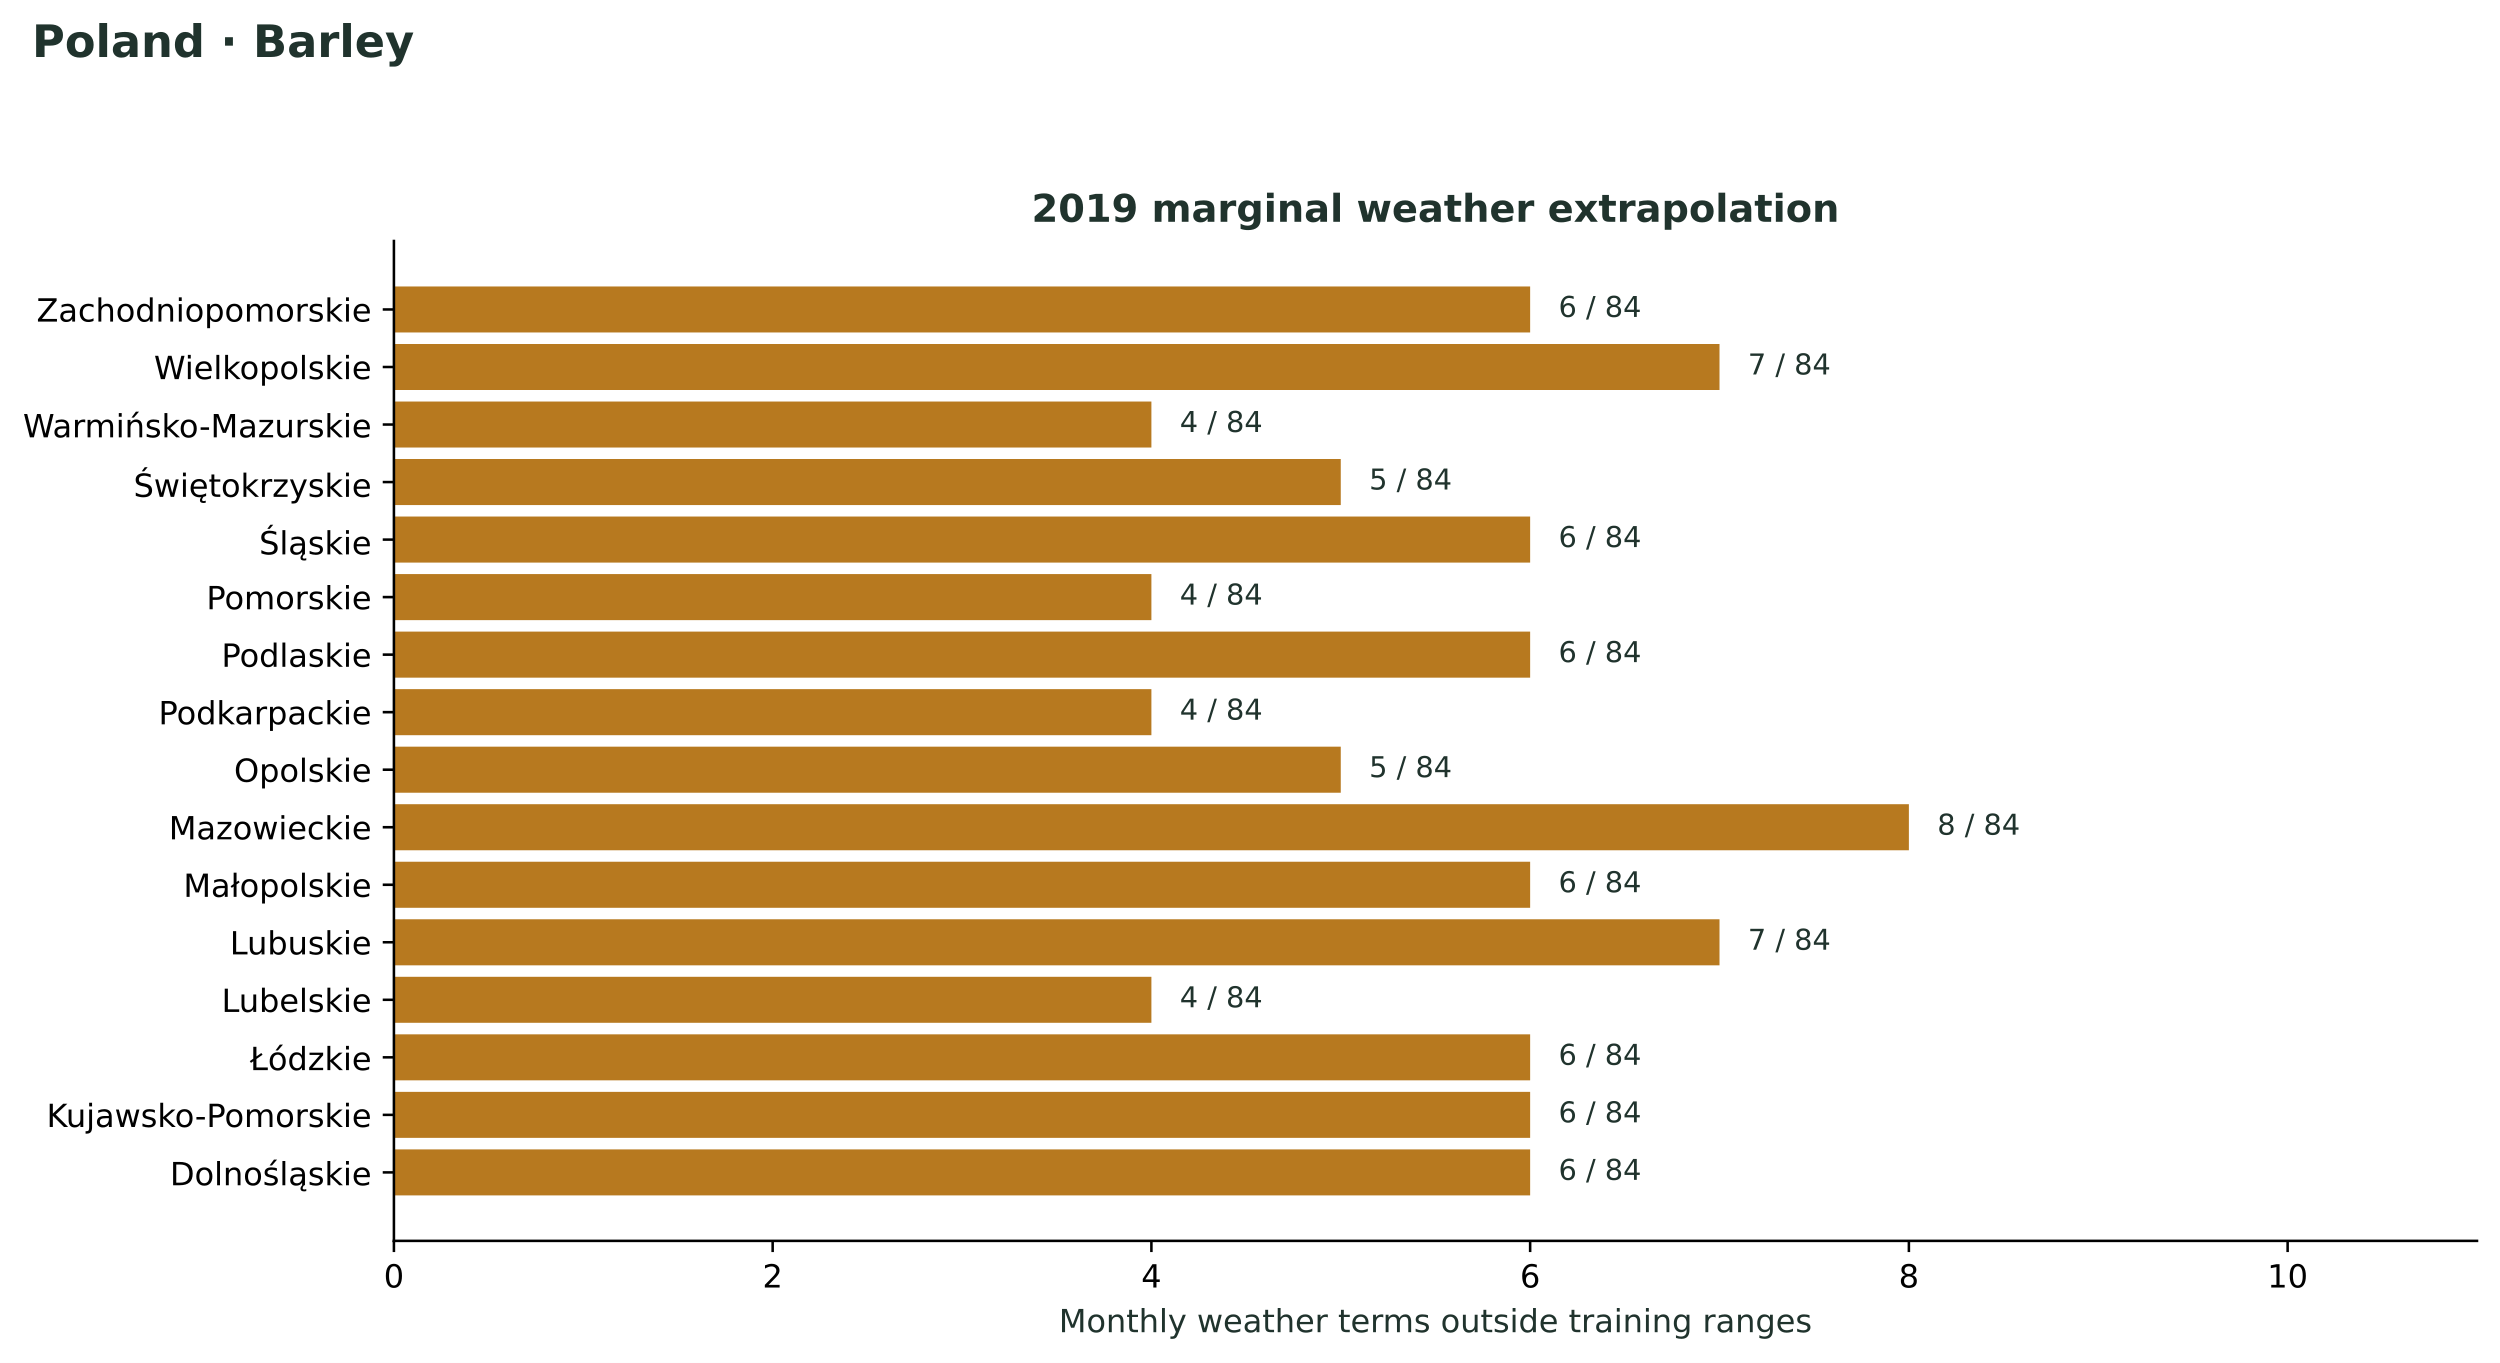
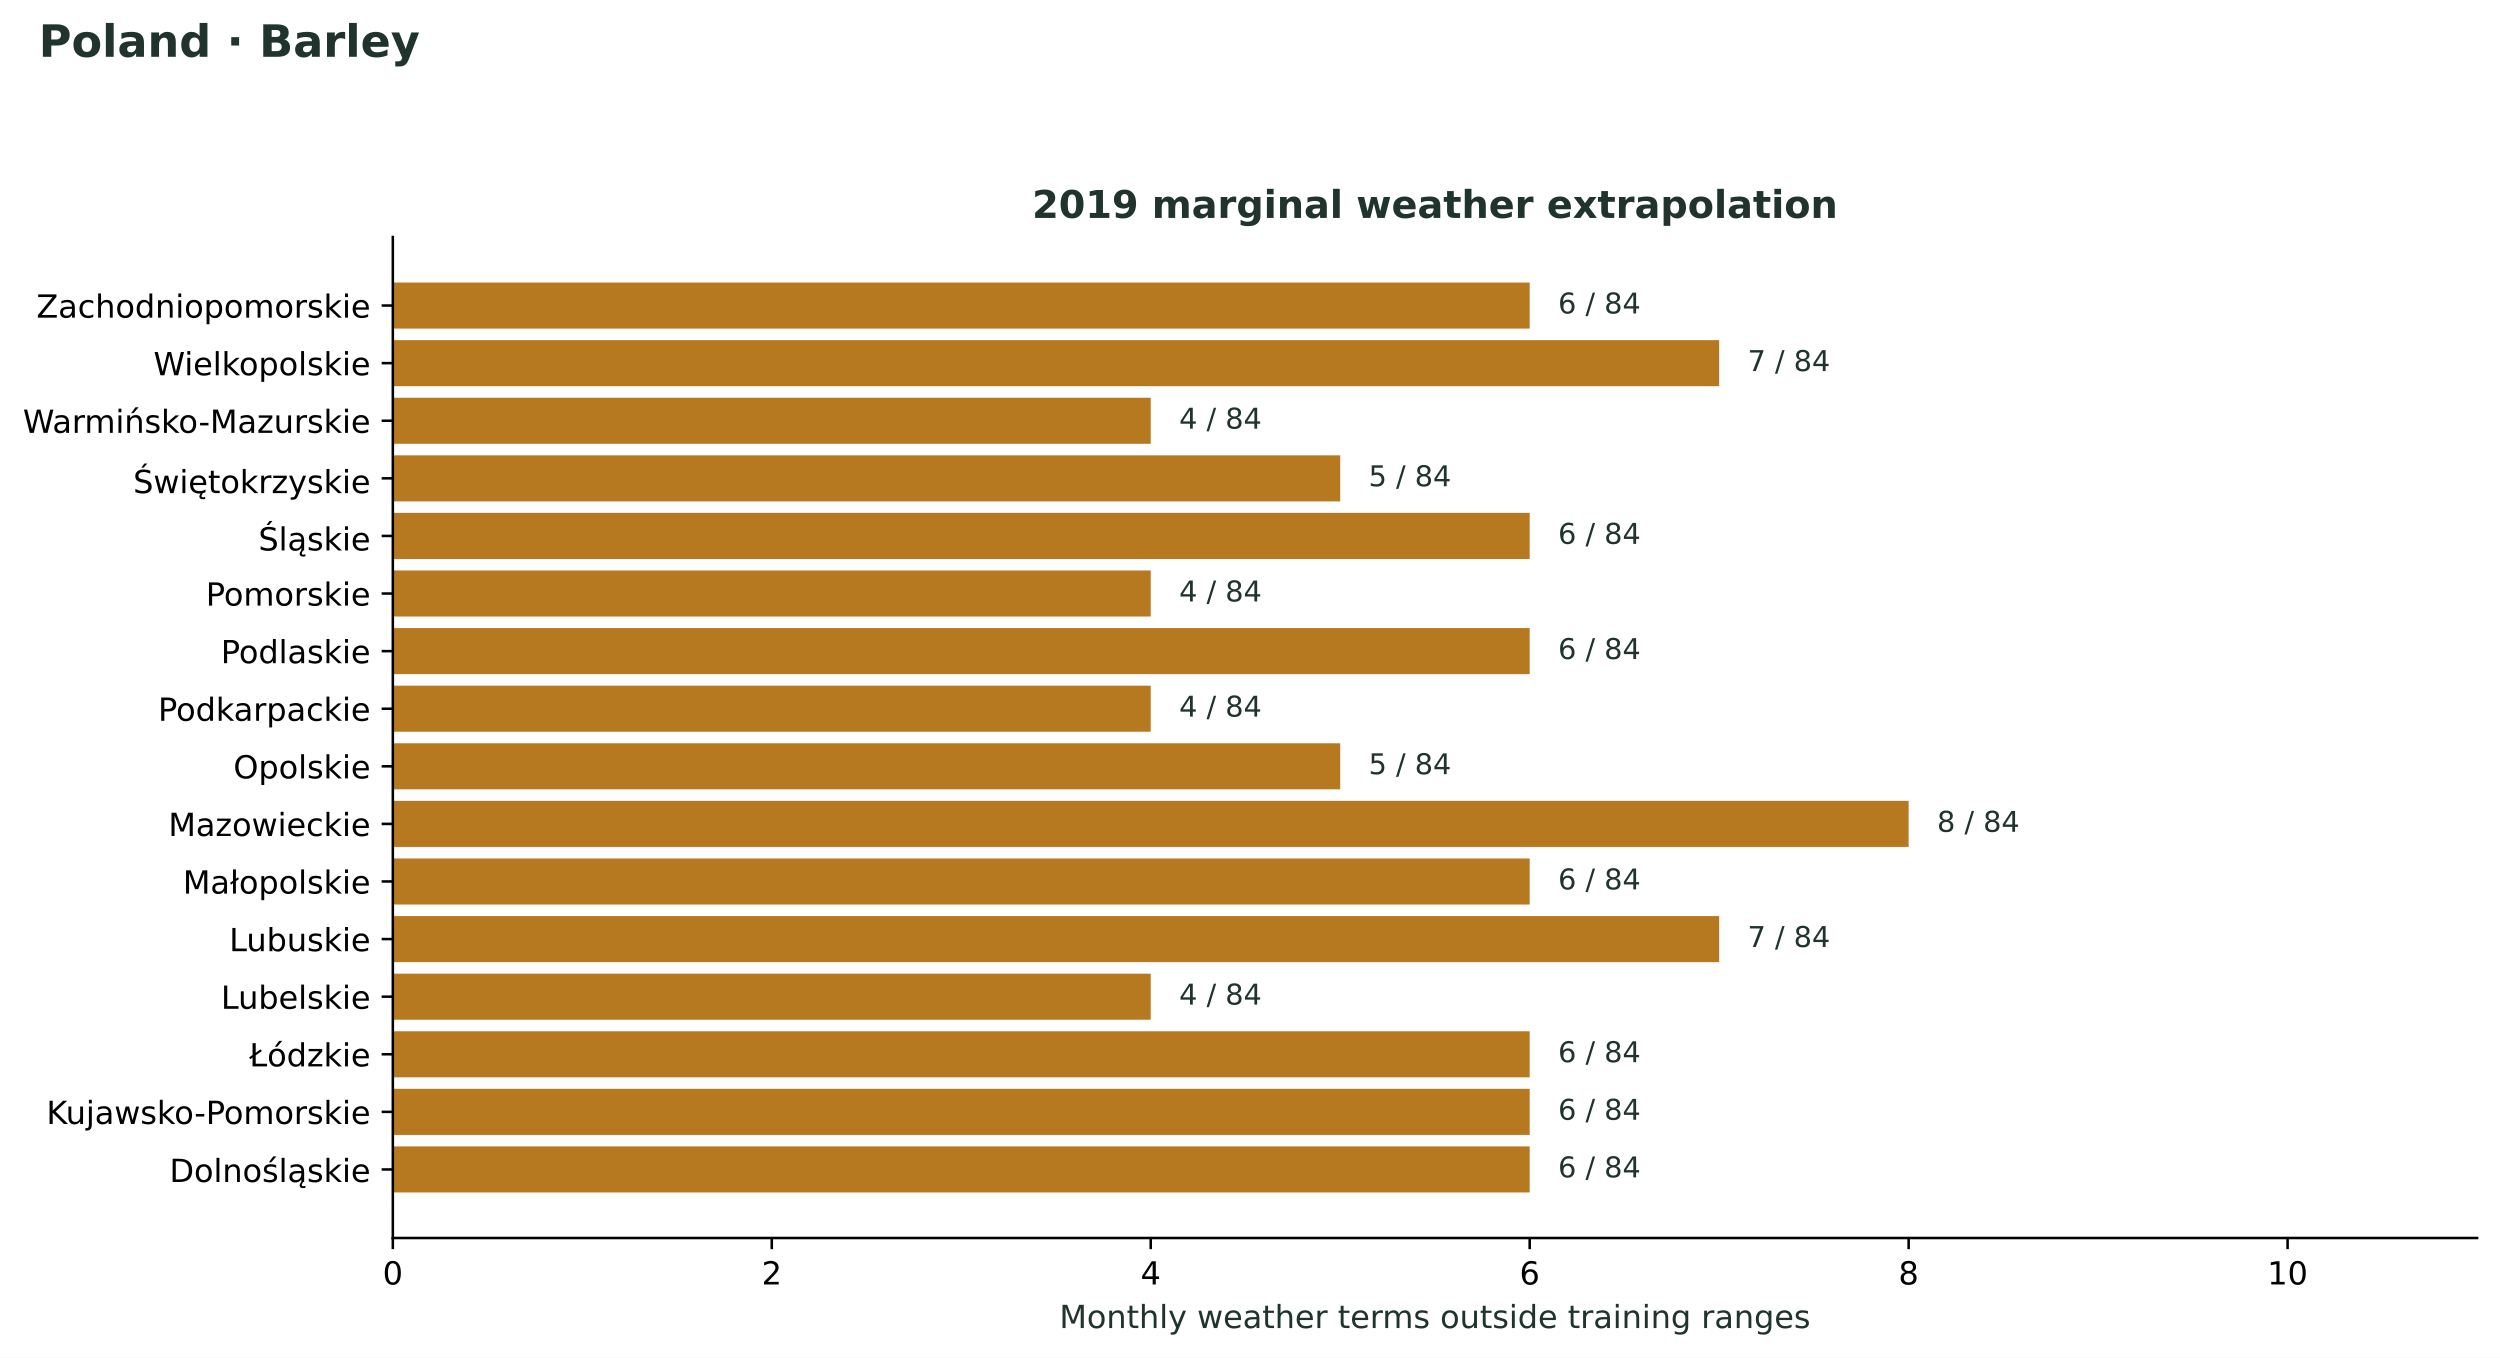
- <svg xmlns="http://www.w3.org/2000/svg" xmlns:xlink="http://www.w3.org/1999/xlink" width="782.591pt" height="426.638pt" viewBox="0 0 782.591 426.638" version="1.1">
+ <svg xmlns="http://www.w3.org/2000/svg" xmlns:xlink="http://www.w3.org/1999/xlink" width="784.736pt" height="426.156pt" viewBox="0 0 784.736 426.156" version="1.1">
  <defs>
    <style type="text/css">*{stroke-linejoin: round; stroke-linecap: butt}</style>
  </defs>
  <g id="figure_1">
    <g id="patch_1">
-       <path d="M 0 426.638  L 782.591 426.638  L 782.591 0  L 0 0  z " style="fill: #ffffff" />
+       <path d="M 0 426.156  L 784.736 426.156  L 784.736 0  L 0 0  z " style="fill: #ffffff" />
    </g>
    <g id="axes_1">
      <g id="patch_2">
-         <path d="M 123.309 388.438  L 775.391 388.438  L 775.391 75.44  L 123.309 75.44  z " style="fill: #ffffff" />
+         <path d="M 123.306 388.6  L 777.536 388.6  L 777.536 74.4  L 123.306 74.4  z " style="fill: #ffffff" />
      </g>
      <g id="patch_3">
-         <path d="M 123.309 374.21  L 478.99 374.21  L 478.99 359.803  L 123.309 359.803  z " clip-path="url(#pe27d753ca6)" style="fill: #b7791f" />
+         <path d="M 123.306 374.318  L 480.159 374.318  L 480.159 359.856  L 123.306 359.856  z " clip-path="url(#pba032e9ce2)" style="fill: #b7791f" />
      </g>
      <g id="patch_4">
-         <path d="M 123.309 356.201  L 478.99 356.201  L 478.99 341.794  L 123.309 341.794  z " clip-path="url(#pe27d753ca6)" style="fill: #b7791f" />
+         <path d="M 123.306 356.24  L 480.159 356.24  L 480.159 341.777  L 123.306 341.777  z " clip-path="url(#pba032e9ce2)" style="fill: #b7791f" />
      </g>
      <g id="patch_5">
-         <path d="M 123.309 338.192  L 478.99 338.192  L 478.99 323.785  L 123.309 323.785  z " clip-path="url(#pe27d753ca6)" style="fill: #b7791f" />
+         <path d="M 123.306 338.162  L 480.159 338.162  L 480.159 323.699  L 123.306 323.699  z " clip-path="url(#pba032e9ce2)" style="fill: #b7791f" />
      </g>
      <g id="patch_6">
-         <path d="M 123.309 320.183  L 360.43 320.183  L 360.43 305.776  L 123.309 305.776  z " clip-path="url(#pe27d753ca6)" style="fill: #b7791f" />
+         <path d="M 123.306 320.083  L 361.208 320.083  L 361.208 305.621  L 123.306 305.621  z " clip-path="url(#pba032e9ce2)" style="fill: #b7791f" />
      </g>
      <g id="patch_7">
-         <path d="M 123.309 302.174  L 538.27 302.174  L 538.27 287.767  L 123.309 287.767  z " clip-path="url(#pe27d753ca6)" style="fill: #b7791f" />
+         <path d="M 123.306 302.005  L 539.634 302.005  L 539.634 287.543  L 123.306 287.543  z " clip-path="url(#pba032e9ce2)" style="fill: #b7791f" />
      </g>
      <g id="patch_8">
-         <path d="M 123.309 284.165  L 478.99 284.165  L 478.99 269.758  L 123.309 269.758  z " clip-path="url(#pe27d753ca6)" style="fill: #b7791f" />
+         <path d="M 123.306 283.927  L 480.159 283.927  L 480.159 269.464  L 123.306 269.464  z " clip-path="url(#pba032e9ce2)" style="fill: #b7791f" />
      </g>
      <g id="patch_9">
-         <path d="M 123.309 266.156  L 597.55 266.156  L 597.55 251.749  L 123.309 251.749  z " clip-path="url(#pe27d753ca6)" style="fill: #b7791f" />
+         <path d="M 123.306 265.849  L 599.11 265.849  L 599.11 251.386  L 123.306 251.386  z " clip-path="url(#pba032e9ce2)" style="fill: #b7791f" />
      </g>
      <g id="patch_10">
-         <path d="M 123.309 248.147  L 419.71 248.147  L 419.71 233.74  L 123.309 233.74  z " clip-path="url(#pe27d753ca6)" style="fill: #b7791f" />
+         <path d="M 123.306 247.77  L 420.684 247.77  L 420.684 233.308  L 123.306 233.308  z " clip-path="url(#pba032e9ce2)" style="fill: #b7791f" />
      </g>
      <g id="patch_11">
-         <path d="M 123.309 230.138  L 360.43 230.138  L 360.43 215.731  L 123.309 215.731  z " clip-path="url(#pe27d753ca6)" style="fill: #b7791f" />
+         <path d="M 123.306 229.692  L 361.208 229.692  L 361.208 215.23  L 123.306 215.23  z " clip-path="url(#pba032e9ce2)" style="fill: #b7791f" />
      </g>
      <g id="patch_12">
-         <path d="M 123.309 212.129  L 478.99 212.129  L 478.99 197.722  L 123.309 197.722  z " clip-path="url(#pe27d753ca6)" style="fill: #b7791f" />
+         <path d="M 123.306 211.614  L 480.159 211.614  L 480.159 197.151  L 123.306 197.151  z " clip-path="url(#pba032e9ce2)" style="fill: #b7791f" />
      </g>
      <g id="patch_13">
-         <path d="M 123.309 194.12  L 360.43 194.12  L 360.43 179.713  L 123.309 179.713  z " clip-path="url(#pe27d753ca6)" style="fill: #b7791f" />
+         <path d="M 123.306 193.536  L 361.208 193.536  L 361.208 179.073  L 123.306 179.073  z " clip-path="url(#pba032e9ce2)" style="fill: #b7791f" />
      </g>
      <g id="patch_14">
-         <path d="M 123.309 176.111  L 478.99 176.111  L 478.99 161.703  L 123.309 161.703  z " clip-path="url(#pe27d753ca6)" style="fill: #b7791f" />
+         <path d="M 123.306 175.457  L 480.159 175.457  L 480.159 160.995  L 123.306 160.995  z " clip-path="url(#pba032e9ce2)" style="fill: #b7791f" />
      </g>
      <g id="patch_15">
-         <path d="M 123.309 158.102  L 419.71 158.102  L 419.71 143.694  L 123.309 143.694  z " clip-path="url(#pe27d753ca6)" style="fill: #b7791f" />
+         <path d="M 123.306 157.379  L 420.684 157.379  L 420.684 142.917  L 123.306 142.917  z " clip-path="url(#pba032e9ce2)" style="fill: #b7791f" />
      </g>
      <g id="patch_16">
-         <path d="M 123.309 140.093  L 360.43 140.093  L 360.43 125.685  L 123.309 125.685  z " clip-path="url(#pe27d753ca6)" style="fill: #b7791f" />
+         <path d="M 123.306 139.301  L 361.208 139.301  L 361.208 124.838  L 123.306 124.838  z " clip-path="url(#pba032e9ce2)" style="fill: #b7791f" />
      </g>
      <g id="patch_17">
-         <path d="M 123.309 122.083  L 538.27 122.083  L 538.27 107.676  L 123.309 107.676  z " clip-path="url(#pe27d753ca6)" style="fill: #b7791f" />
+         <path d="M 123.306 121.223  L 539.634 121.223  L 539.634 106.76  L 123.306 106.76  z " clip-path="url(#pba032e9ce2)" style="fill: #b7791f" />
      </g>
      <g id="patch_18">
-         <path d="M 123.309 104.074  L 478.99 104.074  L 478.99 89.667  L 123.309 89.667  z " clip-path="url(#pe27d753ca6)" style="fill: #b7791f" />
+         <path d="M 123.306 103.144  L 480.159 103.144  L 480.159 88.682  L 123.306 88.682  z " clip-path="url(#pba032e9ce2)" style="fill: #b7791f" />
      </g>
      <g id="matplotlib.axis_1">
        <g id="xtick_1">
          <g id="line2d_1">
            <defs>
-               <path id="m2f2ecb4037" d="M 0 0  L 0 3.5  " style="stroke: #000000; stroke-width: 0.8" />
+               <path id="me45b1d8f34" d="M 0 0  L 0 3.5  " style="stroke: #000000; stroke-width: 0.8" />
            </defs>
            <g>
-               <use xlink:href="#m2f2ecb4037" x="123.309" y="388.438" style="stroke: #000000; stroke-width: 0.8" />
+               <use xlink:href="#me45b1d8f34" x="123.306" y="388.6" style="stroke: #000000; stroke-width: 0.8" />
            </g>
          </g>
          <g id="text_1">
-             <text style="font-size: 10px; font-family: 'DejaVu Sans'; text-anchor: middle" x="123.309" y="403.035" transform="rotate(-0 123.3094 403.0353)">0</text>
+             <text style="font-size: 10px; font-family: 'DejaVu Sans'; text-anchor: middle" x="123.306" y="403.198" transform="rotate(-0 123.3063 403.1984)">0</text>
          </g>
        </g>
        <g id="xtick_2">
          <g id="line2d_2">
            <g>
-               <use xlink:href="#m2f2ecb4037" x="241.87" y="388.438" style="stroke: #000000; stroke-width: 0.8" />
+               <use xlink:href="#me45b1d8f34" x="242.257" y="388.6" style="stroke: #000000; stroke-width: 0.8" />
            </g>
          </g>
          <g id="text_2">
-             <text style="font-size: 10px; font-family: 'DejaVu Sans'; text-anchor: middle" x="241.87" y="403.035" transform="rotate(-0 241.8696 403.0353)">2</text>
+             <text style="font-size: 10px; font-family: 'DejaVu Sans'; text-anchor: middle" x="242.257" y="403.198" transform="rotate(-0 242.2572 403.1984)">2</text>
          </g>
        </g>
        <g id="xtick_3">
          <g id="line2d_3">
            <g>
-               <use xlink:href="#m2f2ecb4037" x="360.43" y="388.438" style="stroke: #000000; stroke-width: 0.8" />
+               <use xlink:href="#me45b1d8f34" x="361.208" y="388.6" style="stroke: #000000; stroke-width: 0.8" />
            </g>
          </g>
          <g id="text_3">
-             <text style="font-size: 10px; font-family: 'DejaVu Sans'; text-anchor: middle" x="360.43" y="403.035" transform="rotate(-0 360.4298 403.0353)">4</text>
+             <text style="font-size: 10px; font-family: 'DejaVu Sans'; text-anchor: middle" x="361.208" y="403.198" transform="rotate(-0 361.2081 403.1984)">4</text>
          </g>
        </g>
        <g id="xtick_4">
          <g id="line2d_4">
            <g>
-               <use xlink:href="#m2f2ecb4037" x="478.99" y="388.438" style="stroke: #000000; stroke-width: 0.8" />
+               <use xlink:href="#me45b1d8f34" x="480.159" y="388.6" style="stroke: #000000; stroke-width: 0.8" />
            </g>
          </g>
          <g id="text_4">
-             <text style="font-size: 10px; font-family: 'DejaVu Sans'; text-anchor: middle" x="478.99" y="403.035" transform="rotate(-0 478.9901 403.0353)">6</text>
+             <text style="font-size: 10px; font-family: 'DejaVu Sans'; text-anchor: middle" x="480.159" y="403.198" transform="rotate(-0 480.159 403.1984)">6</text>
          </g>
        </g>
        <g id="xtick_5">
          <g id="line2d_5">
            <g>
-               <use xlink:href="#m2f2ecb4037" x="597.55" y="388.438" style="stroke: #000000; stroke-width: 0.8" />
+               <use xlink:href="#me45b1d8f34" x="599.11" y="388.6" style="stroke: #000000; stroke-width: 0.8" />
            </g>
          </g>
          <g id="text_5">
-             <text style="font-size: 10px; font-family: 'DejaVu Sans'; text-anchor: middle" x="597.55" y="403.035" transform="rotate(-0 597.5503 403.0353)">8</text>
+             <text style="font-size: 10px; font-family: 'DejaVu Sans'; text-anchor: middle" x="599.11" y="403.198" transform="rotate(-0 599.1099 403.1984)">8</text>
          </g>
        </g>
        <g id="xtick_6">
          <g id="line2d_6">
            <g>
-               <use xlink:href="#m2f2ecb4037" x="716.111" y="388.438" style="stroke: #000000; stroke-width: 0.8" />
+               <use xlink:href="#me45b1d8f34" x="718.061" y="388.6" style="stroke: #000000; stroke-width: 0.8" />
            </g>
          </g>
          <g id="text_6">
-             <text style="font-size: 10px; font-family: 'DejaVu Sans'; text-anchor: middle" x="716.111" y="403.035" transform="rotate(-0 716.1105 403.0353)">10</text>
+             <text style="font-size: 10px; font-family: 'DejaVu Sans'; text-anchor: middle" x="718.061" y="403.198" transform="rotate(-0 718.0608 403.1984)">10</text>
          </g>
        </g>
        <g id="text_7">
-           <text style="font-size: 10px; font-family: 'DejaVu Sans'; text-anchor: middle; fill: #20332d" x="449.35" y="417.036" transform="rotate(-0 449.35 417.0361)">Monthly weather terms outside training ranges</text>
+           <text style="font-size: 10px; font-family: 'DejaVu Sans'; text-anchor: middle; fill: #20332d" x="450.421" y="416.877" transform="rotate(-0 450.4212 416.8766)">Monthly weather terms outside training ranges</text>
        </g>
      </g>
      <g id="matplotlib.axis_2">
        <g id="ytick_1">
          <g id="line2d_7">
            <defs>
-               <path id="m20200ad286" d="M 0 0  L -3.5 0  " style="stroke: #000000; stroke-width: 0.8" />
+               <path id="m475d350a11" d="M 0 0  L -3.5 0  " style="stroke: #000000; stroke-width: 0.8" />
            </defs>
            <g>
-               <use xlink:href="#m20200ad286" x="123.309" y="367.007" style="stroke: #000000; stroke-width: 0.8" />
+               <use xlink:href="#m475d350a11" x="123.306" y="367.087" style="stroke: #000000; stroke-width: 0.8" />
            </g>
          </g>
          <g id="text_8">
-             <text style="font-size: 10px; font-family: 'DejaVu Sans'; text-anchor: end" x="116.309" y="371.023" transform="rotate(-0 116.3094 371.0233)">Dolnośląskie</text>
+             <text style="font-size: 10px; font-family: 'DejaVu Sans'; text-anchor: end" x="116.306" y="371.028" transform="rotate(-0 116.3063 371.0275)">Dolnośląskie</text>
          </g>
        </g>
        <g id="ytick_2">
          <g id="line2d_8">
            <g>
-               <use xlink:href="#m20200ad286" x="123.309" y="348.998" style="stroke: #000000; stroke-width: 0.8" />
+               <use xlink:href="#m475d350a11" x="123.306" y="349.009" style="stroke: #000000; stroke-width: 0.8" />
            </g>
          </g>
          <g id="text_9">
-             <text style="font-size: 10px; font-family: 'DejaVu Sans'; text-anchor: end" x="116.309" y="352.797" transform="rotate(-0 116.3094 352.797)">Kujawsko-Pomorskie</text>
+             <text style="font-size: 10px; font-family: 'DejaVu Sans'; text-anchor: end" x="116.306" y="352.808" transform="rotate(-0 116.3063 352.8078)">Kujawsko-Pomorskie</text>
          </g>
        </g>
        <g id="ytick_3">
          <g id="line2d_9">
            <g>
-               <use xlink:href="#m20200ad286" x="123.309" y="330.989" style="stroke: #000000; stroke-width: 0.8" />
+               <use xlink:href="#m475d350a11" x="123.306" y="330.93" style="stroke: #000000; stroke-width: 0.8" />
            </g>
          </g>
          <g id="text_10">
-             <text style="font-size: 10px; font-family: 'DejaVu Sans'; text-anchor: end" x="116.309" y="334.988" transform="rotate(-0 116.3094 334.9879)">Łódzkie</text>
+             <text style="font-size: 10px; font-family: 'DejaVu Sans'; text-anchor: end" x="116.306" y="334.73" transform="rotate(-0 116.3063 334.7296)">Łódzkie</text>
          </g>
        </g>
        <g id="ytick_4">
          <g id="line2d_10">
            <g>
-               <use xlink:href="#m20200ad286" x="123.309" y="312.98" style="stroke: #000000; stroke-width: 0.8" />
+               <use xlink:href="#m475d350a11" x="123.306" y="312.852" style="stroke: #000000; stroke-width: 0.8" />
            </g>
          </g>
          <g id="text_11">
-             <text style="font-size: 10px; font-family: 'DejaVu Sans'; text-anchor: end" x="116.309" y="316.779" transform="rotate(-0 116.3094 316.7789)">Lubelskie</text>
+             <text style="font-size: 10px; font-family: 'DejaVu Sans'; text-anchor: end" x="116.306" y="316.651" transform="rotate(-0 116.3063 316.6513)">Lubelskie</text>
          </g>
        </g>
        <g id="ytick_5">
          <g id="line2d_11">
            <g>
-               <use xlink:href="#m20200ad286" x="123.309" y="294.971" style="stroke: #000000; stroke-width: 0.8" />
+               <use xlink:href="#m475d350a11" x="123.306" y="294.774" style="stroke: #000000; stroke-width: 0.8" />
            </g>
          </g>
          <g id="text_12">
-             <text style="font-size: 10px; font-family: 'DejaVu Sans'; text-anchor: end" x="116.309" y="298.77" transform="rotate(-0 116.3094 298.7698)">Lubuskie</text>
+             <text style="font-size: 10px; font-family: 'DejaVu Sans'; text-anchor: end" x="116.306" y="298.573" transform="rotate(-0 116.3063 298.5731)">Lubuskie</text>
          </g>
        </g>
        <g id="ytick_6">
          <g id="line2d_12">
            <g>
-               <use xlink:href="#m20200ad286" x="123.309" y="276.962" style="stroke: #000000; stroke-width: 0.8" />
+               <use xlink:href="#m475d350a11" x="123.306" y="276.696" style="stroke: #000000; stroke-width: 0.8" />
            </g>
          </g>
          <g id="text_13">
-             <text style="font-size: 10px; font-family: 'DejaVu Sans'; text-anchor: end" x="116.309" y="280.761" transform="rotate(-0 116.3094 280.7607)">Małopolskie</text>
+             <text style="font-size: 10px; font-family: 'DejaVu Sans'; text-anchor: end" x="116.306" y="280.495" transform="rotate(-0 116.3063 280.4948)">Małopolskie</text>
          </g>
        </g>
        <g id="ytick_7">
          <g id="line2d_13">
            <g>
-               <use xlink:href="#m20200ad286" x="123.309" y="258.952" style="stroke: #000000; stroke-width: 0.8" />
+               <use xlink:href="#m475d350a11" x="123.306" y="258.617" style="stroke: #000000; stroke-width: 0.8" />
            </g>
          </g>
          <g id="text_14">
-             <text style="font-size: 10px; font-family: 'DejaVu Sans'; text-anchor: end" x="116.309" y="262.752" transform="rotate(-0 116.3094 262.7517)">Mazowieckie</text>
+             <text style="font-size: 10px; font-family: 'DejaVu Sans'; text-anchor: end" x="116.306" y="262.417" transform="rotate(-0 116.3063 262.4166)">Mazowieckie</text>
          </g>
        </g>
        <g id="ytick_8">
          <g id="line2d_14">
            <g>
-               <use xlink:href="#m20200ad286" x="123.309" y="240.943" style="stroke: #000000; stroke-width: 0.8" />
+               <use xlink:href="#m475d350a11" x="123.306" y="240.539" style="stroke: #000000; stroke-width: 0.8" />
            </g>
          </g>
          <g id="text_15">
-             <text style="font-size: 10px; font-family: 'DejaVu Sans'; text-anchor: end" x="116.309" y="244.743" transform="rotate(-0 116.3094 244.7426)">Opolskie</text>
+             <text style="font-size: 10px; font-family: 'DejaVu Sans'; text-anchor: end" x="116.306" y="244.338" transform="rotate(-0 116.3063 244.3383)">Opolskie</text>
          </g>
        </g>
        <g id="ytick_9">
          <g id="line2d_15">
            <g>
-               <use xlink:href="#m20200ad286" x="123.309" y="222.934" style="stroke: #000000; stroke-width: 0.8" />
+               <use xlink:href="#m475d350a11" x="123.306" y="222.461" style="stroke: #000000; stroke-width: 0.8" />
            </g>
          </g>
          <g id="text_16">
-             <text style="font-size: 10px; font-family: 'DejaVu Sans'; text-anchor: end" x="116.309" y="226.734" transform="rotate(-0 116.3094 226.7335)">Podkarpackie</text>
+             <text style="font-size: 10px; font-family: 'DejaVu Sans'; text-anchor: end" x="116.306" y="226.26" transform="rotate(-0 116.3063 226.2601)">Podkarpackie</text>
          </g>
        </g>
        <g id="ytick_10">
          <g id="line2d_16">
            <g>
-               <use xlink:href="#m20200ad286" x="123.309" y="204.925" style="stroke: #000000; stroke-width: 0.8" />
+               <use xlink:href="#m475d350a11" x="123.306" y="204.383" style="stroke: #000000; stroke-width: 0.8" />
            </g>
          </g>
          <g id="text_17">
-             <text style="font-size: 10px; font-family: 'DejaVu Sans'; text-anchor: end" x="116.309" y="208.724" transform="rotate(-0 116.3094 208.7244)">Podlaskie</text>
+             <text style="font-size: 10px; font-family: 'DejaVu Sans'; text-anchor: end" x="116.306" y="208.182" transform="rotate(-0 116.3063 208.1818)">Podlaskie</text>
          </g>
        </g>
        <g id="ytick_11">
          <g id="line2d_17">
            <g>
-               <use xlink:href="#m20200ad286" x="123.309" y="186.916" style="stroke: #000000; stroke-width: 0.8" />
+               <use xlink:href="#m475d350a11" x="123.306" y="186.304" style="stroke: #000000; stroke-width: 0.8" />
            </g>
          </g>
          <g id="text_18">
-             <text style="font-size: 10px; font-family: 'DejaVu Sans'; text-anchor: end" x="116.309" y="190.715" transform="rotate(-0 116.3094 190.7154)">Pomorskie</text>
+             <text style="font-size: 10px; font-family: 'DejaVu Sans'; text-anchor: end" x="116.306" y="190.104" transform="rotate(-0 116.3063 190.1036)">Pomorskie</text>
          </g>
        </g>
        <g id="ytick_12">
          <g id="line2d_18">
            <g>
-               <use xlink:href="#m20200ad286" x="123.309" y="168.907" style="stroke: #000000; stroke-width: 0.8" />
+               <use xlink:href="#m475d350a11" x="123.306" y="168.226" style="stroke: #000000; stroke-width: 0.8" />
            </g>
          </g>
          <g id="text_19">
-             <text style="font-size: 10px; font-family: 'DejaVu Sans'; text-anchor: end" x="116.309" y="173.546" transform="rotate(-0 116.3094 173.5461)">Śląskie</text>
+             <text style="font-size: 10px; font-family: 'DejaVu Sans'; text-anchor: end" x="116.306" y="172.789" transform="rotate(-0 116.3063 172.7894)">Śląskie</text>
          </g>
        </g>
        <g id="ytick_13">
          <g id="line2d_19">
            <g>
-               <use xlink:href="#m20200ad286" x="123.309" y="150.898" style="stroke: #000000; stroke-width: 0.8" />
+               <use xlink:href="#m475d350a11" x="123.306" y="150.148" style="stroke: #000000; stroke-width: 0.8" />
            </g>
          </g>
          <g id="text_20">
-             <text style="font-size: 10px; font-family: 'DejaVu Sans'; text-anchor: end" x="116.309" y="155.537" transform="rotate(-0 116.3094 155.5371)">Świętokrzyskie</text>
+             <text style="font-size: 10px; font-family: 'DejaVu Sans'; text-anchor: end" x="116.306" y="154.787" transform="rotate(-0 116.3063 154.7869)">Świętokrzyskie</text>
          </g>
        </g>
        <g id="ytick_14">
          <g id="line2d_20">
            <g>
-               <use xlink:href="#m20200ad286" x="123.309" y="132.889" style="stroke: #000000; stroke-width: 0.8" />
+               <use xlink:href="#m475d350a11" x="123.306" y="132.07" style="stroke: #000000; stroke-width: 0.8" />
            </g>
          </g>
          <g id="text_21">
-             <text style="font-size: 10px; font-family: 'DejaVu Sans'; text-anchor: end" x="116.309" y="136.905" transform="rotate(-0 116.3094 136.9053)">Warmińsko-Mazurskie</text>
+             <text style="font-size: 10px; font-family: 'DejaVu Sans'; text-anchor: end" x="116.306" y="135.869" transform="rotate(-0 116.3063 135.8688)">Warmińsko-Mazurskie</text>
          </g>
        </g>
        <g id="ytick_15">
          <g id="line2d_21">
            <g>
-               <use xlink:href="#m20200ad286" x="123.309" y="114.88" style="stroke: #000000; stroke-width: 0.8" />
+               <use xlink:href="#m475d350a11" x="123.306" y="113.991" style="stroke: #000000; stroke-width: 0.8" />
            </g>
          </g>
          <g id="text_22">
-             <text style="font-size: 10px; font-family: 'DejaVu Sans'; text-anchor: end" x="116.309" y="118.679" transform="rotate(-0 116.3094 118.6791)">Wielkopolskie</text>
+             <text style="font-size: 10px; font-family: 'DejaVu Sans'; text-anchor: end" x="116.306" y="117.791" transform="rotate(-0 116.3063 117.7906)">Wielkopolskie</text>
          </g>
        </g>
        <g id="ytick_16">
          <g id="line2d_22">
            <g>
-               <use xlink:href="#m20200ad286" x="123.309" y="96.871" style="stroke: #000000; stroke-width: 0.8" />
+               <use xlink:href="#m475d350a11" x="123.306" y="95.913" style="stroke: #000000; stroke-width: 0.8" />
            </g>
          </g>
          <g id="text_23">
-             <text style="font-size: 10px; font-family: 'DejaVu Sans'; text-anchor: end" x="116.309" y="100.67" transform="rotate(-0 116.3094 100.67)">Zachodniopomorskie</text>
+             <text style="font-size: 10px; font-family: 'DejaVu Sans'; text-anchor: end" x="116.306" y="99.712" transform="rotate(-0 116.3063 99.71234)">Zachodniopomorskie</text>
          </g>
        </g>
      </g>
      <g id="patch_19">
-         <path d="M 123.309 388.438  L 123.309 75.44  " style="fill: none; stroke: #000000; stroke-width: 0.8; stroke-linejoin: miter; stroke-linecap: square" />
+         <path d="M 123.306 388.6  L 123.306 74.4  " style="fill: none; stroke: #000000; stroke-width: 0.8; stroke-linejoin: miter; stroke-linecap: square" />
      </g>
      <g id="patch_20">
-         <path d="M 123.309 388.438  L 775.391 388.438  " style="fill: none; stroke: #000000; stroke-width: 0.8; stroke-linejoin: miter; stroke-linecap: square" />
+         <path d="M 123.306 388.6  L 777.536 388.6  " style="fill: none; stroke: #000000; stroke-width: 0.8; stroke-linejoin: miter; stroke-linecap: square" />
      </g>
      <g id="text_24">
-         <text style="font-size: 9px; font-family: 'DejaVu Sans'; text-anchor: start; fill: #20332d" x="487.882" y="369.345" transform="rotate(-0 487.8821 369.3448)">6 / 84</text>
+         <text style="font-size: 9px; font-family: 'DejaVu Sans'; text-anchor: start; fill: #20332d" x="489.08" y="369.57" transform="rotate(-0 489.0803 369.5703)">6 / 84</text>
      </g>
      <g id="text_25">
-         <text style="font-size: 9px; font-family: 'DejaVu Sans'; text-anchor: start; fill: #20332d" x="487.882" y="351.336" transform="rotate(-0 487.8821 351.3357)">6 / 84</text>
+         <text style="font-size: 9px; font-family: 'DejaVu Sans'; text-anchor: start; fill: #20332d" x="489.08" y="351.492" transform="rotate(-0 489.0803 351.4921)">6 / 84</text>
      </g>
      <g id="text_26">
-         <text style="font-size: 9px; font-family: 'DejaVu Sans'; text-anchor: start; fill: #20332d" x="487.882" y="333.327" transform="rotate(-0 487.8821 333.3266)">6 / 84</text>
+         <text style="font-size: 9px; font-family: 'DejaVu Sans'; text-anchor: start; fill: #20332d" x="489.08" y="333.414" transform="rotate(-0 489.0803 333.4138)">6 / 84</text>
      </g>
      <g id="text_27">
-         <text style="font-size: 9px; font-family: 'DejaVu Sans'; text-anchor: start; fill: #20332d" x="369.322" y="315.318" transform="rotate(-0 369.3218 315.3175)">4 / 84</text>
+         <text style="font-size: 9px; font-family: 'DejaVu Sans'; text-anchor: start; fill: #20332d" x="370.129" y="315.336" transform="rotate(-0 370.1294 315.3356)">4 / 84</text>
      </g>
      <g id="text_28">
-         <text style="font-size: 9px; font-family: 'DejaVu Sans'; text-anchor: start; fill: #20332d" x="547.162" y="297.308" transform="rotate(-0 547.1622 297.3085)">7 / 84</text>
+         <text style="font-size: 9px; font-family: 'DejaVu Sans'; text-anchor: start; fill: #20332d" x="548.556" y="297.257" transform="rotate(-0 548.5557 297.2573)">7 / 84</text>
      </g>
      <g id="text_29">
-         <text style="font-size: 9px; font-family: 'DejaVu Sans'; text-anchor: start; fill: #20332d" x="487.882" y="279.299" transform="rotate(-0 487.8821 279.2994)">6 / 84</text>
+         <text style="font-size: 9px; font-family: 'DejaVu Sans'; text-anchor: start; fill: #20332d" x="489.08" y="279.179" transform="rotate(-0 489.0803 279.1791)">6 / 84</text>
      </g>
      <g id="text_30">
-         <text style="font-size: 9px; font-family: 'DejaVu Sans'; text-anchor: start; fill: #20332d" x="606.442" y="261.29" transform="rotate(-0 606.4423 261.2903)">8 / 84</text>
+         <text style="font-size: 9px; font-family: 'DejaVu Sans'; text-anchor: start; fill: #20332d" x="608.031" y="261.101" transform="rotate(-0 608.0312 261.1008)">8 / 84</text>
      </g>
      <g id="text_31">
-         <text style="font-size: 9px; font-family: 'DejaVu Sans'; text-anchor: start; fill: #20332d" x="428.602" y="243.281" transform="rotate(-0 428.602 243.2813)">5 / 84</text>
+         <text style="font-size: 9px; font-family: 'DejaVu Sans'; text-anchor: start; fill: #20332d" x="429.605" y="243.023" transform="rotate(-0 429.6048 243.0226)">5 / 84</text>
      </g>
      <g id="text_32">
-         <text style="font-size: 9px; font-family: 'DejaVu Sans'; text-anchor: start; fill: #20332d" x="369.322" y="225.272" transform="rotate(-0 369.3218 225.2722)">4 / 84</text>
+         <text style="font-size: 9px; font-family: 'DejaVu Sans'; text-anchor: start; fill: #20332d" x="370.129" y="224.944" transform="rotate(-0 370.1294 224.9443)">4 / 84</text>
      </g>
      <g id="text_33">
-         <text style="font-size: 9px; font-family: 'DejaVu Sans'; text-anchor: start; fill: #20332d" x="487.882" y="207.263" transform="rotate(-0 487.8821 207.2631)">6 / 84</text>
+         <text style="font-size: 9px; font-family: 'DejaVu Sans'; text-anchor: start; fill: #20332d" x="489.08" y="206.866" transform="rotate(-0 489.0803 206.8661)">6 / 84</text>
      </g>
      <g id="text_34">
-         <text style="font-size: 9px; font-family: 'DejaVu Sans'; text-anchor: start; fill: #20332d" x="369.322" y="189.254" transform="rotate(-0 369.3218 189.254)">4 / 84</text>
+         <text style="font-size: 9px; font-family: 'DejaVu Sans'; text-anchor: start; fill: #20332d" x="370.129" y="188.788" transform="rotate(-0 370.1294 188.7878)">4 / 84</text>
      </g>
      <g id="text_35">
-         <text style="font-size: 9px; font-family: 'DejaVu Sans'; text-anchor: start; fill: #20332d" x="487.882" y="171.245" transform="rotate(-0 487.8821 171.245)">6 / 84</text>
+         <text style="font-size: 9px; font-family: 'DejaVu Sans'; text-anchor: start; fill: #20332d" x="489.08" y="170.71" transform="rotate(-0 489.0803 170.7096)">6 / 84</text>
      </g>
      <g id="text_36">
-         <text style="font-size: 9px; font-family: 'DejaVu Sans'; text-anchor: start; fill: #20332d" x="428.602" y="153.236" transform="rotate(-0 428.602 153.2359)">5 / 84</text>
+         <text style="font-size: 9px; font-family: 'DejaVu Sans'; text-anchor: start; fill: #20332d" x="429.605" y="152.631" transform="rotate(-0 429.6048 152.6313)">5 / 84</text>
      </g>
      <g id="text_37">
-         <text style="font-size: 9px; font-family: 'DejaVu Sans'; text-anchor: start; fill: #20332d" x="369.322" y="135.227" transform="rotate(-0 369.3218 135.2268)">4 / 84</text>
+         <text style="font-size: 9px; font-family: 'DejaVu Sans'; text-anchor: start; fill: #20332d" x="370.129" y="134.553" transform="rotate(-0 370.1294 134.5531)">4 / 84</text>
      </g>
      <g id="text_38">
-         <text style="font-size: 9px; font-family: 'DejaVu Sans'; text-anchor: start; fill: #20332d" x="547.162" y="117.218" transform="rotate(-0 547.1622 117.2178)">7 / 84</text>
+         <text style="font-size: 9px; font-family: 'DejaVu Sans'; text-anchor: start; fill: #20332d" x="548.556" y="116.475" transform="rotate(-0 548.5557 116.4748)">7 / 84</text>
      </g>
      <g id="text_39">
-         <text style="font-size: 9px; font-family: 'DejaVu Sans'; text-anchor: start; fill: #20332d" x="487.882" y="99.209" transform="rotate(-0 487.8821 99.20869)">6 / 84</text>
+         <text style="font-size: 9px; font-family: 'DejaVu Sans'; text-anchor: start; fill: #20332d" x="489.08" y="98.397" transform="rotate(-0 489.0803 98.39656)">6 / 84</text>
      </g>
      <g id="text_40">
-         <text style="font-weight: 700; font-size: 12px; font-family: 'DejaVu Sans'; text-anchor: middle; fill: #20332d" x="449.35" y="69.44" transform="rotate(-0 449.35 69.44)">2019 marginal weather extrapolation</text>
+         <text style="font-weight: 700; font-size: 12px; font-family: 'DejaVu Sans'; text-anchor: middle; fill: #20332d" x="450.421" y="68.4" transform="rotate(-0 450.4212 68.4)">2019 marginal weather extrapolation</text>
      </g>
    </g>
    <g id="text_41">
-       <text style="font-weight: 700; font-size: 14px; font-family: 'DejaVu Sans'; text-anchor: start; fill: #20332d" x="10.031" y="17.838" transform="rotate(-0 10.03063 17.83781)">Poland · Barley</text>
+       <text style="font-weight: 700; font-size: 14px; font-family: 'DejaVu Sans'; text-anchor: start; fill: #20332d" x="12.176" y="17.838" transform="rotate(-0 12.17625 17.83781)">Poland · Barley</text>
    </g>
  </g>
  <defs>
-     <clipPath id="pe27d753ca6">
-       <rect x="123.309" y="75.44" width="652.081" height="312.998" />
+     <clipPath id="pba032e9ce2">
+       <rect x="123.306" y="74.4" width="654.23" height="314.2" />
    </clipPath>
  </defs>
</svg>
